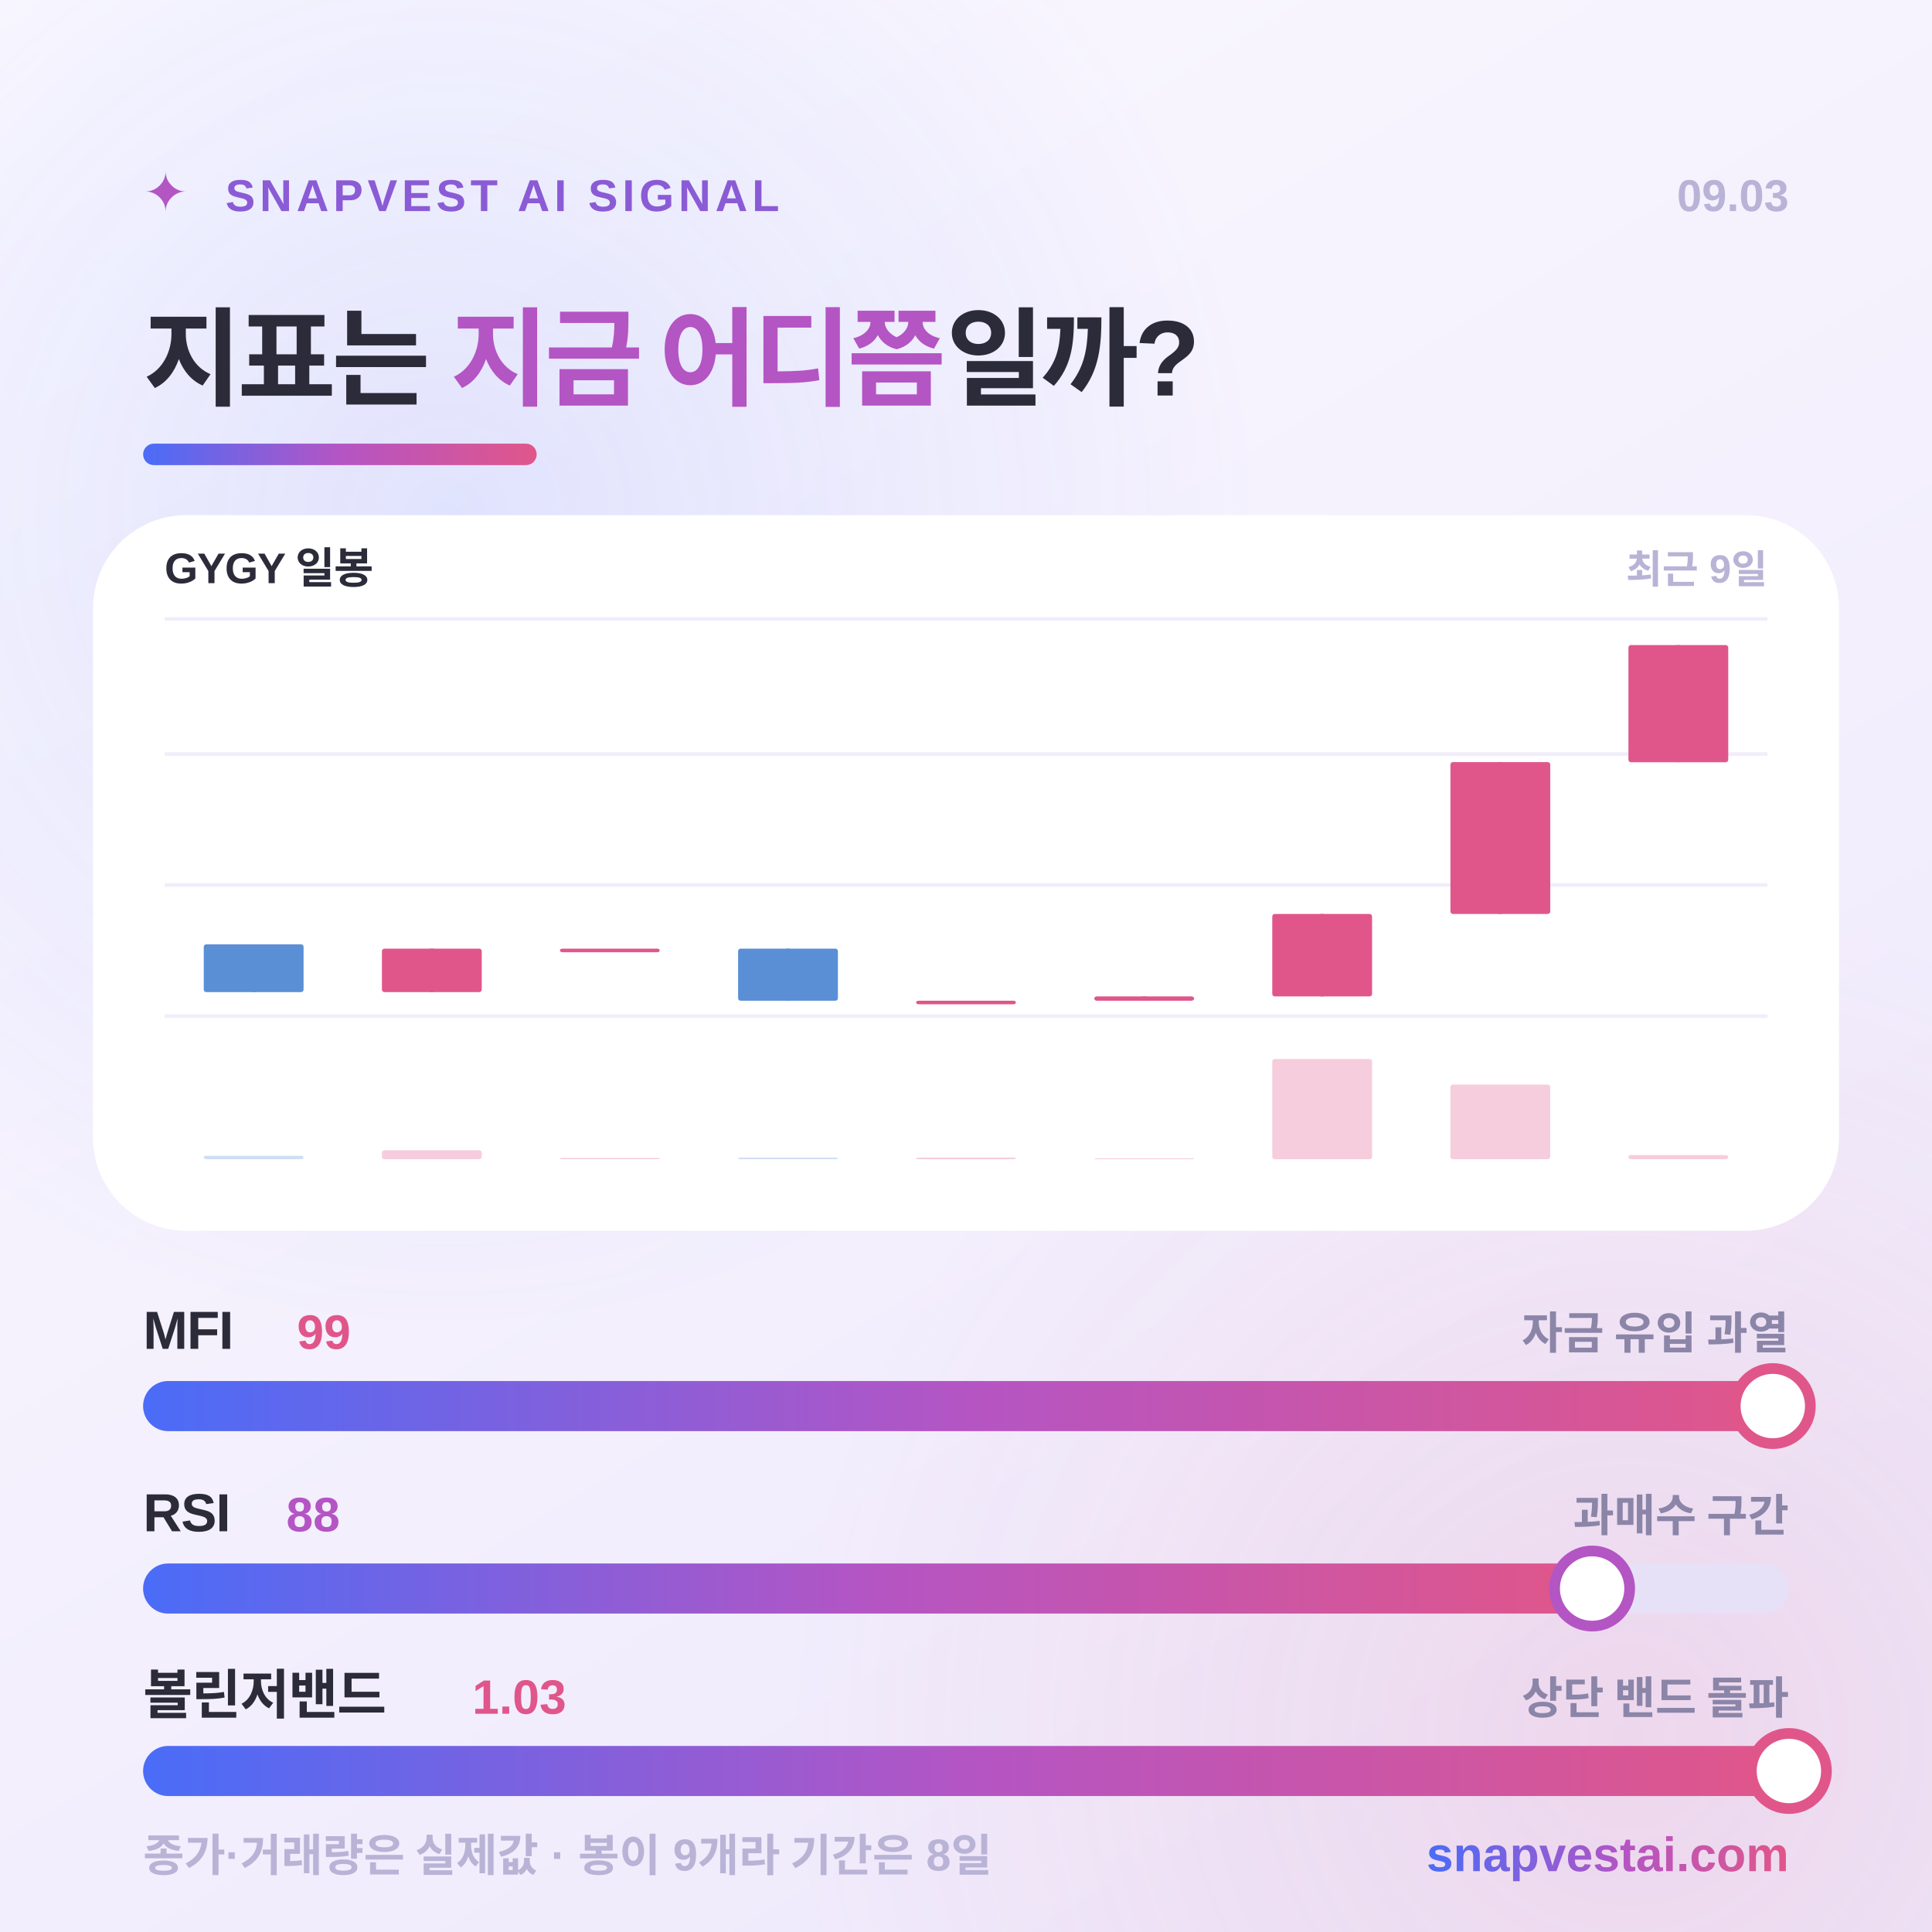
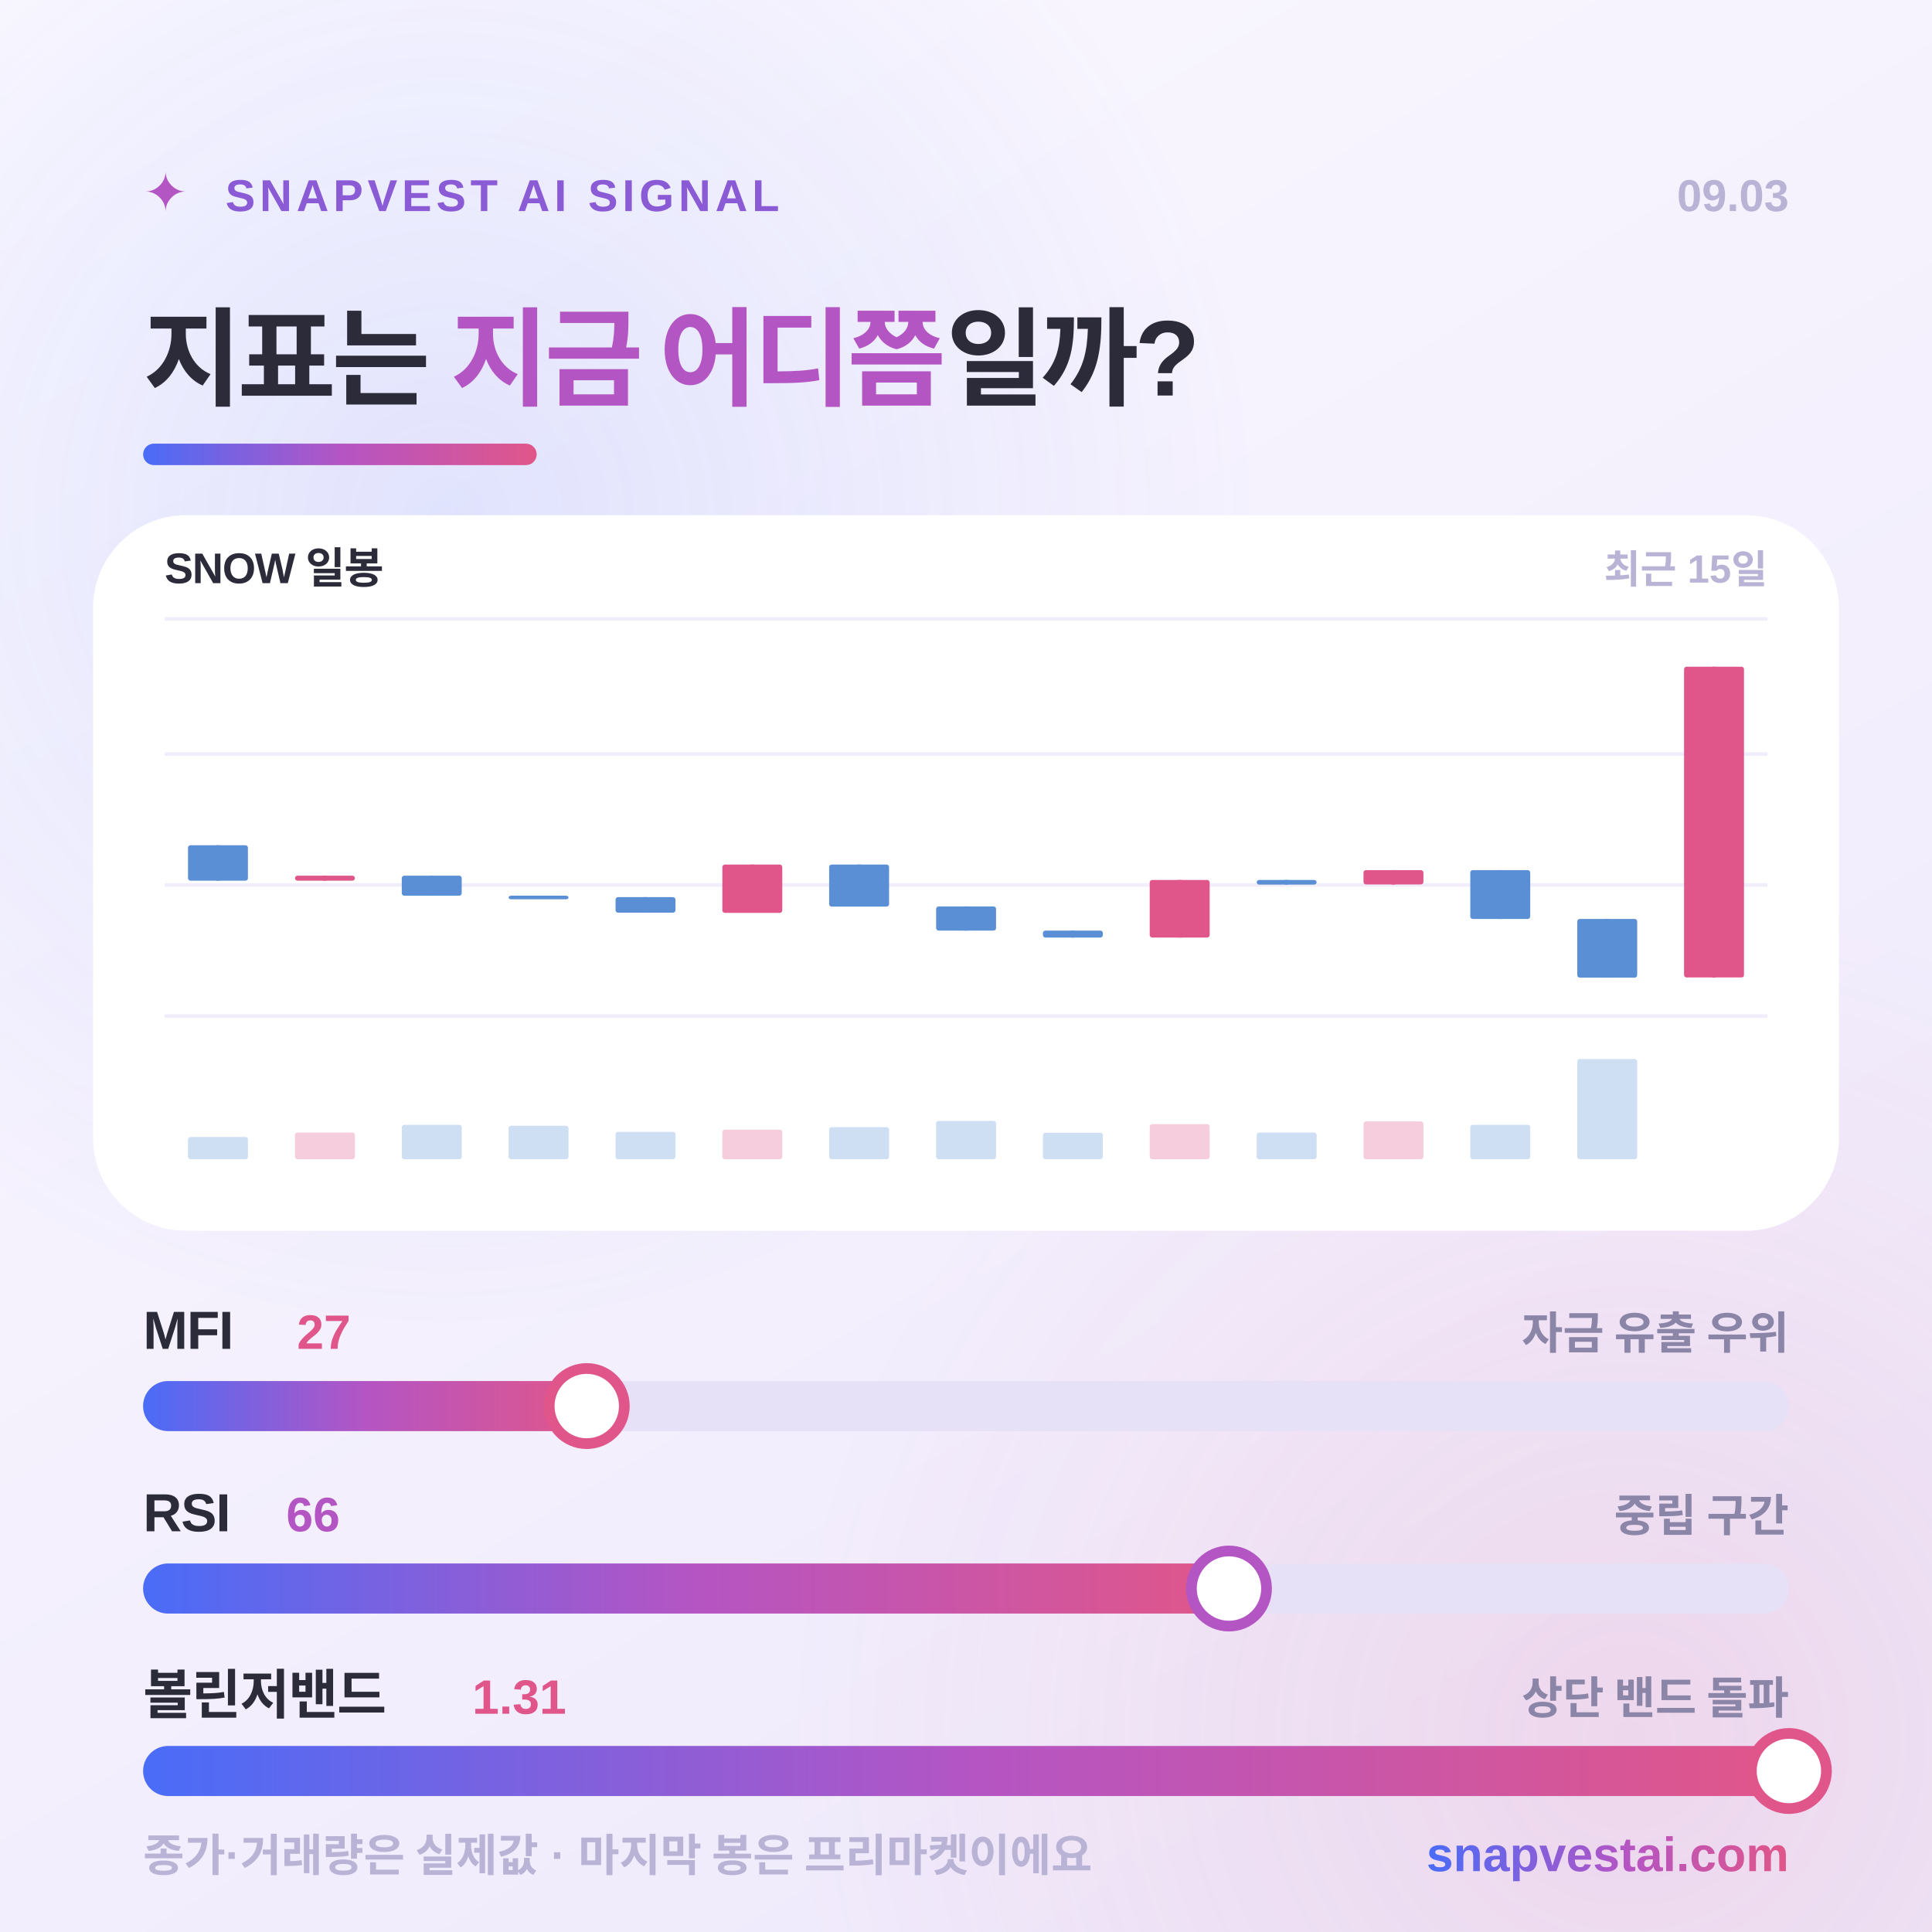
<svg xmlns="http://www.w3.org/2000/svg" width="1080" height="1080" viewBox="0 0 1080 1080" role="img">
  <defs>
    <linearGradient id="bg" x1="0" y1="0" x2="0.6" y2="1">
      <stop offset="0" stop-color="#FBF9FF" />
      <stop offset="1" stop-color="#EFEAFC" />
    </linearGradient>
    <linearGradient id="line" x1="0" y1="0" x2="1" y2="0">
      <stop offset="0" stop-color="#4A6CF7" />
      <stop offset="0.5" stop-color="#B455C4" />
      <stop offset="1" stop-color="#E0568A" />
    </linearGradient>
    <linearGradient id="dom" x1="0" y1="0" x2="1" y2="0">
      <stop offset="0" stop-color="#4A6CF7" />
      <stop offset="0.55" stop-color="#B455C4" />
      <stop offset="1" stop-color="#E0568A" />
    </linearGradient>
    <radialGradient id="m1" cx="0.5" cy="0.5" r="0.5">
      <stop offset="0" stop-color="#4A6CF7" stop-opacity="0.13" />
      <stop offset="1" stop-color="#4A6CF7" stop-opacity="0" />
    </radialGradient>
    <radialGradient id="m2" cx="0.5" cy="0.5" r="0.5">
      <stop offset="0" stop-color="#E0568A" stop-opacity="0.13" />
      <stop offset="1" stop-color="#E0568A" stop-opacity="0" />
    </radialGradient>
  </defs>
  <rect width="1080" height="1080" fill="url(#bg)" />
  <rect x="-200" y="-160" width="900" height="900" fill="url(#m1)" />
  <rect x="440" y="500" width="940" height="940" fill="url(#m2)" />
  <rect x="52" y="288" width="976" height="400" rx="52" fill="#FFFFFF" />
  <g font-family="Pretendard, Poppins, Arial, sans-serif">
-     <text x="92" y="326" font-size="24" font-weight="700" letter-spacing="-0.5" fill="#2B2B3A">GYGY 일봉</text>
-     <text x="988" y="326" text-anchor="end" font-size="22" font-weight="600" fill="#B9B3D6">최근 9일</text>
+     <text x="92" y="326" font-size="24" font-weight="700" letter-spacing="-0.5" fill="#2B2B3A">SNOW 일봉</text>
+     <text x="988" y="326" text-anchor="end" font-size="22" font-weight="600" fill="#B9B3D6">최근 15일</text>
  </g>
  <line x1="92" y1="568.0" x2="988" y2="568.0" stroke="#F1EDFA" stroke-width="2" />
  <line x1="92" y1="494.7" x2="988" y2="494.7" stroke="#F1EDFA" stroke-width="2" />
  <line x1="92" y1="421.5" x2="988" y2="421.5" stroke="#F1EDFA" stroke-width="2" />
  <line x1="92" y1="346.0" x2="988" y2="346.0" stroke="#F1EDFA" stroke-width="2" />
-   <line x1="141.8" y1="527.9" x2="141.8" y2="554.6" stroke="#5A8FD6" stroke-width="2" />
-   <rect x="113.9" y="527.9" width="55.8" height="26.7" rx="1.4" fill="#5A8FD6" />
-   <rect x="113.9" y="646.1" width="55.8" height="1.9" rx="1.4" fill="#5A8FD6" opacity="0.3" />
-   <line x1="241.3" y1="530.3" x2="241.3" y2="554.6" stroke="#E0568A" stroke-width="2" />
-   <rect x="213.5" y="530.3" width="55.8" height="24.3" rx="1.4" fill="#E0568A" />
-   <rect x="213.5" y="643.0" width="55.8" height="5.0" rx="1.4" fill="#E0568A" opacity="0.3" />
-   <line x1="340.9" y1="530.3" x2="340.9" y2="530.3" stroke="#E0568A" stroke-width="2" />
-   <rect x="313.0" y="530.3" width="55.8" height="2.0" rx="1.4" fill="#E0568A" />
-   <rect x="313.0" y="647.3" width="55.8" height="0.7" rx="1.4" fill="#E0568A" opacity="0.3" />
-   <line x1="440.4" y1="530.3" x2="440.4" y2="559.4" stroke="#5A8FD6" stroke-width="2" />
-   <rect x="412.6" y="530.3" width="55.8" height="29.1" rx="1.4" fill="#5A8FD6" />
-   <rect x="412.6" y="647.1" width="55.8" height="0.9" rx="1.4" fill="#5A8FD6" opacity="0.3" />
-   <line x1="540.0" y1="559.4" x2="540.0" y2="559.4" stroke="#E0568A" stroke-width="2" />
-   <rect x="512.1" y="559.4" width="55.8" height="2.0" rx="1.4" fill="#E0568A" />
-   <rect x="512.1" y="647.1" width="55.8" height="0.9" rx="1.4" fill="#E0568A" opacity="0.3" />
-   <line x1="639.6" y1="557.0" x2="639.6" y2="559.4" stroke="#E0568A" stroke-width="2" />
-   <rect x="611.7" y="557.0" width="55.8" height="2.4" rx="1.4" fill="#E0568A" />
-   <rect x="611.7" y="647.5" width="55.8" height="0.5" rx="1.4" fill="#E0568A" opacity="0.3" />
-   <line x1="739.1" y1="510.9" x2="739.1" y2="557.0" stroke="#E0568A" stroke-width="2" />
-   <rect x="711.2" y="510.9" width="55.8" height="46.1" rx="1.4" fill="#E0568A" />
-   <rect x="711.2" y="592.0" width="55.8" height="56.0" rx="1.4" fill="#E0568A" opacity="0.3" />
-   <line x1="838.7" y1="426.0" x2="838.7" y2="510.9" stroke="#E0568A" stroke-width="2" />
-   <rect x="810.8" y="426.0" width="55.8" height="84.9" rx="1.4" fill="#E0568A" />
-   <rect x="810.8" y="606.3" width="55.8" height="41.7" rx="1.4" fill="#E0568A" opacity="0.3" />
-   <line x1="938.2" y1="360.6" x2="938.2" y2="426.0" stroke="#E0568A" stroke-width="2" />
-   <rect x="910.3" y="360.6" width="55.8" height="65.5" rx="1.4" fill="#E0568A" />
-   <rect x="910.3" y="645.7" width="55.8" height="2.3" rx="1.4" fill="#E0568A" opacity="0.3" />
+   <line x1="121.9" y1="472.5" x2="121.9" y2="492.3" stroke="#5A8FD6" stroke-width="2" />
+   <rect x="105.1" y="472.5" width="33.5" height="19.8" rx="1.4" fill="#5A8FD6" />
+   <rect x="105.1" y="635.6" width="33.5" height="12.4" rx="1.4" fill="#5A8FD6" opacity="0.3" />
+   <line x1="181.6" y1="489.5" x2="181.6" y2="492.3" stroke="#E0568A" stroke-width="2" />
+   <rect x="164.9" y="489.5" width="33.5" height="2.8" rx="1.4" fill="#E0568A" />
+   <rect x="164.9" y="633.1" width="33.5" height="14.9" rx="1.4" fill="#E0568A" opacity="0.3" />
+   <line x1="241.3" y1="489.5" x2="241.3" y2="500.7" stroke="#5A8FD6" stroke-width="2" />
+   <rect x="224.6" y="489.5" width="33.5" height="11.2" rx="1.4" fill="#5A8FD6" />
+   <rect x="224.6" y="628.8" width="33.5" height="19.2" rx="1.4" fill="#5A8FD6" opacity="0.3" />
+   <line x1="301.1" y1="500.7" x2="301.1" y2="501.5" stroke="#5A8FD6" stroke-width="2" />
+   <rect x="284.3" y="500.7" width="33.5" height="2.0" rx="1.4" fill="#5A8FD6" />
+   <rect x="284.3" y="629.3" width="33.5" height="18.7" rx="1.4" fill="#5A8FD6" opacity="0.3" />
+   <line x1="360.8" y1="501.5" x2="360.8" y2="510.2" stroke="#5A8FD6" stroke-width="2" />
+   <rect x="344.1" y="501.5" width="33.5" height="8.7" rx="1.4" fill="#5A8FD6" />
+   <rect x="344.1" y="632.7" width="33.5" height="15.3" rx="1.4" fill="#5A8FD6" opacity="0.3" />
+   <line x1="420.5" y1="483.3" x2="420.5" y2="510.2" stroke="#E0568A" stroke-width="2" />
+   <rect x="403.8" y="483.3" width="33.5" height="27.0" rx="1.4" fill="#E0568A" />
+   <rect x="403.8" y="631.5" width="33.5" height="16.5" rx="1.4" fill="#E0568A" opacity="0.3" />
+   <line x1="480.3" y1="483.3" x2="480.3" y2="506.7" stroke="#5A8FD6" stroke-width="2" />
+   <rect x="463.5" y="483.3" width="33.5" height="23.5" rx="1.4" fill="#5A8FD6" />
+   <rect x="463.5" y="630.1" width="33.5" height="17.9" rx="1.4" fill="#5A8FD6" opacity="0.3" />
+   <line x1="540.0" y1="506.7" x2="540.0" y2="520.2" stroke="#5A8FD6" stroke-width="2" />
+   <rect x="523.3" y="506.7" width="33.5" height="13.5" rx="1.4" fill="#5A8FD6" />
+   <rect x="523.3" y="626.6" width="33.5" height="21.4" rx="1.4" fill="#5A8FD6" opacity="0.3" />
+   <line x1="599.7" y1="520.2" x2="599.7" y2="524.1" stroke="#5A8FD6" stroke-width="2" />
+   <rect x="583.0" y="520.2" width="33.5" height="3.9" rx="1.4" fill="#5A8FD6" />
+   <rect x="583.0" y="633.2" width="33.5" height="14.8" rx="1.4" fill="#5A8FD6" opacity="0.3" />
+   <line x1="659.5" y1="491.9" x2="659.5" y2="524.1" stroke="#E0568A" stroke-width="2" />
+   <rect x="642.7" y="491.9" width="33.5" height="32.2" rx="1.4" fill="#E0568A" />
+   <rect x="642.7" y="628.4" width="33.5" height="19.6" rx="1.4" fill="#E0568A" opacity="0.3" />
+   <line x1="719.2" y1="491.9" x2="719.2" y2="494.5" stroke="#5A8FD6" stroke-width="2" />
+   <rect x="702.5" y="491.9" width="33.5" height="2.6" rx="1.4" fill="#5A8FD6" />
+   <rect x="702.5" y="633.1" width="33.5" height="14.9" rx="1.4" fill="#5A8FD6" opacity="0.3" />
+   <line x1="778.9" y1="486.4" x2="778.9" y2="494.5" stroke="#E0568A" stroke-width="2" />
+   <rect x="762.2" y="486.4" width="33.5" height="8.0" rx="1.4" fill="#E0568A" />
+   <rect x="762.2" y="626.9" width="33.5" height="21.1" rx="1.4" fill="#E0568A" opacity="0.3" />
+   <line x1="838.7" y1="486.4" x2="838.7" y2="513.7" stroke="#5A8FD6" stroke-width="2" />
+   <rect x="821.9" y="486.4" width="33.5" height="27.3" rx="1.4" fill="#5A8FD6" />
+   <rect x="821.9" y="628.8" width="33.5" height="19.2" rx="1.4" fill="#5A8FD6" opacity="0.3" />
+   <line x1="898.4" y1="513.7" x2="898.4" y2="546.5" stroke="#5A8FD6" stroke-width="2" />
+   <rect x="881.7" y="513.7" width="33.5" height="32.8" rx="1.4" fill="#5A8FD6" />
+   <rect x="881.7" y="592.0" width="33.5" height="56.0" rx="1.4" fill="#5A8FD6" opacity="0.3" />
+   <line x1="958.1" y1="372.7" x2="958.1" y2="546.5" stroke="#E0568A" stroke-width="2" />
+   <rect x="941.4" y="372.7" width="33.5" height="173.7" rx="1.4" fill="#E0568A" />
+   <rect x="941.4" y="648.0" width="33.5" height="0.0" rx="1.4" fill="#E0568A" opacity="0.3" />
  <g font-family="Pretendard, Poppins, Arial, sans-serif">
    <text x="80" y="118" font-size="30" fill="#B455C4">✦</text>
    <text x="126" y="118" font-size="25" font-weight="700" letter-spacing="2.5" fill="#8B5BD6">SNAPVEST AI SIGNAL</text>
    <text x="1000" y="118" text-anchor="end" font-size="25" font-weight="600" fill="#B9B3D6">09.03</text>
    <text x="80" y="222" font-size="60" font-weight="700" letter-spacing="-2.5" fill="#2B2B3A">지표는 <tspan fill="#B455C4">지금 어디쯤</tspan>일까?</text>
    <rect x="80" y="248" width="220" height="12" rx="6" fill="url(#line)" />
    <text x="80" y="754" font-size="30" font-weight="700" letter-spacing="-0.5" fill="#2B2B3A">MFI</text>
-     <text x="166" y="754" font-size="27" font-weight="700" fill="#E0568A">99</text>
-     <text x="1000" y="754" text-anchor="end" font-size="25" font-weight="600" fill="#8B85A8">자금 유입 과열</text>
+     <text x="166" y="754" font-size="27" font-weight="700" fill="#E0568A">27</text>
+     <text x="1000" y="754" text-anchor="end" font-size="25" font-weight="600" fill="#8B85A8">자금 유출 우위</text>
    <rect x="80" y="772" width="920" height="28" rx="14" fill="#E7E1F7" />
-     <rect x="80" y="772" width="911" height="28" rx="14" fill="url(#line)" />
-     <circle cx="991" cy="786" r="21" fill="#FFFFFF" stroke="#E0568A" stroke-width="6" />
+     <rect x="80" y="772" width="248" height="28" rx="14" fill="url(#line)" />
+     <circle cx="328" cy="786" r="21" fill="#FFFFFF" stroke="#E0568A" stroke-width="6" />
    <text x="80" y="856" font-size="30" font-weight="700" letter-spacing="-0.5" fill="#2B2B3A">RSI</text>
-     <text x="160" y="856" font-size="27" font-weight="700" fill="#B455C4">88</text>
-     <text x="1000" y="856" text-anchor="end" font-size="25" font-weight="600" fill="#8B85A8">과매수 구간</text>
+     <text x="160" y="856" font-size="27" font-weight="700" fill="#B455C4">66</text>
+     <text x="1000" y="856" text-anchor="end" font-size="25" font-weight="600" fill="#8B85A8">중립 구간</text>
    <rect x="80" y="874" width="920" height="28" rx="14" fill="#E7E1F7" />
-     <rect x="80" y="874" width="810" height="28" rx="14" fill="url(#line)" />
-     <circle cx="890" cy="888" r="21" fill="#FFFFFF" stroke="#B455C4" stroke-width="6" />
+     <rect x="80" y="874" width="607" height="28" rx="14" fill="url(#line)" />
+     <circle cx="687" cy="888" r="21" fill="#FFFFFF" stroke="#B455C4" stroke-width="6" />
    <text x="80" y="958" font-size="30" font-weight="700" letter-spacing="-0.5" fill="#2B2B3A">볼린저밴드</text>
-     <text x="264" y="958" font-size="27" font-weight="700" fill="#E0568A">1.03</text>
+     <text x="264" y="958" font-size="27" font-weight="700" fill="#E0568A">1.31</text>
    <text x="1000" y="958" text-anchor="end" font-size="25" font-weight="600" fill="#8B85A8">상단 밴드 돌파</text>
    <rect x="80" y="976" width="920" height="28" rx="14" fill="#E7E1F7" />
    <rect x="80" y="976" width="920" height="28" rx="14" fill="url(#line)" />
    <circle cx="1000" cy="990" r="21" fill="#FFFFFF" stroke="#E0568A" stroke-width="6" />
-     <text x="80" y="1046" font-size="25" font-weight="600" fill="#B9B3D6">종가·거래량은 실제값 · 봉이 9개라 기간은 8일</text>
+     <text x="80" y="1046" font-size="25" font-weight="600" fill="#B9B3D6">종가·거래량은 실제값 · 마지막 봉은 프리마켓이에요</text>
    <text x="1000" y="1046" text-anchor="end" font-size="27" font-weight="700" fill="url(#dom)">snapvestai.com</text>
  </g>
</svg>
